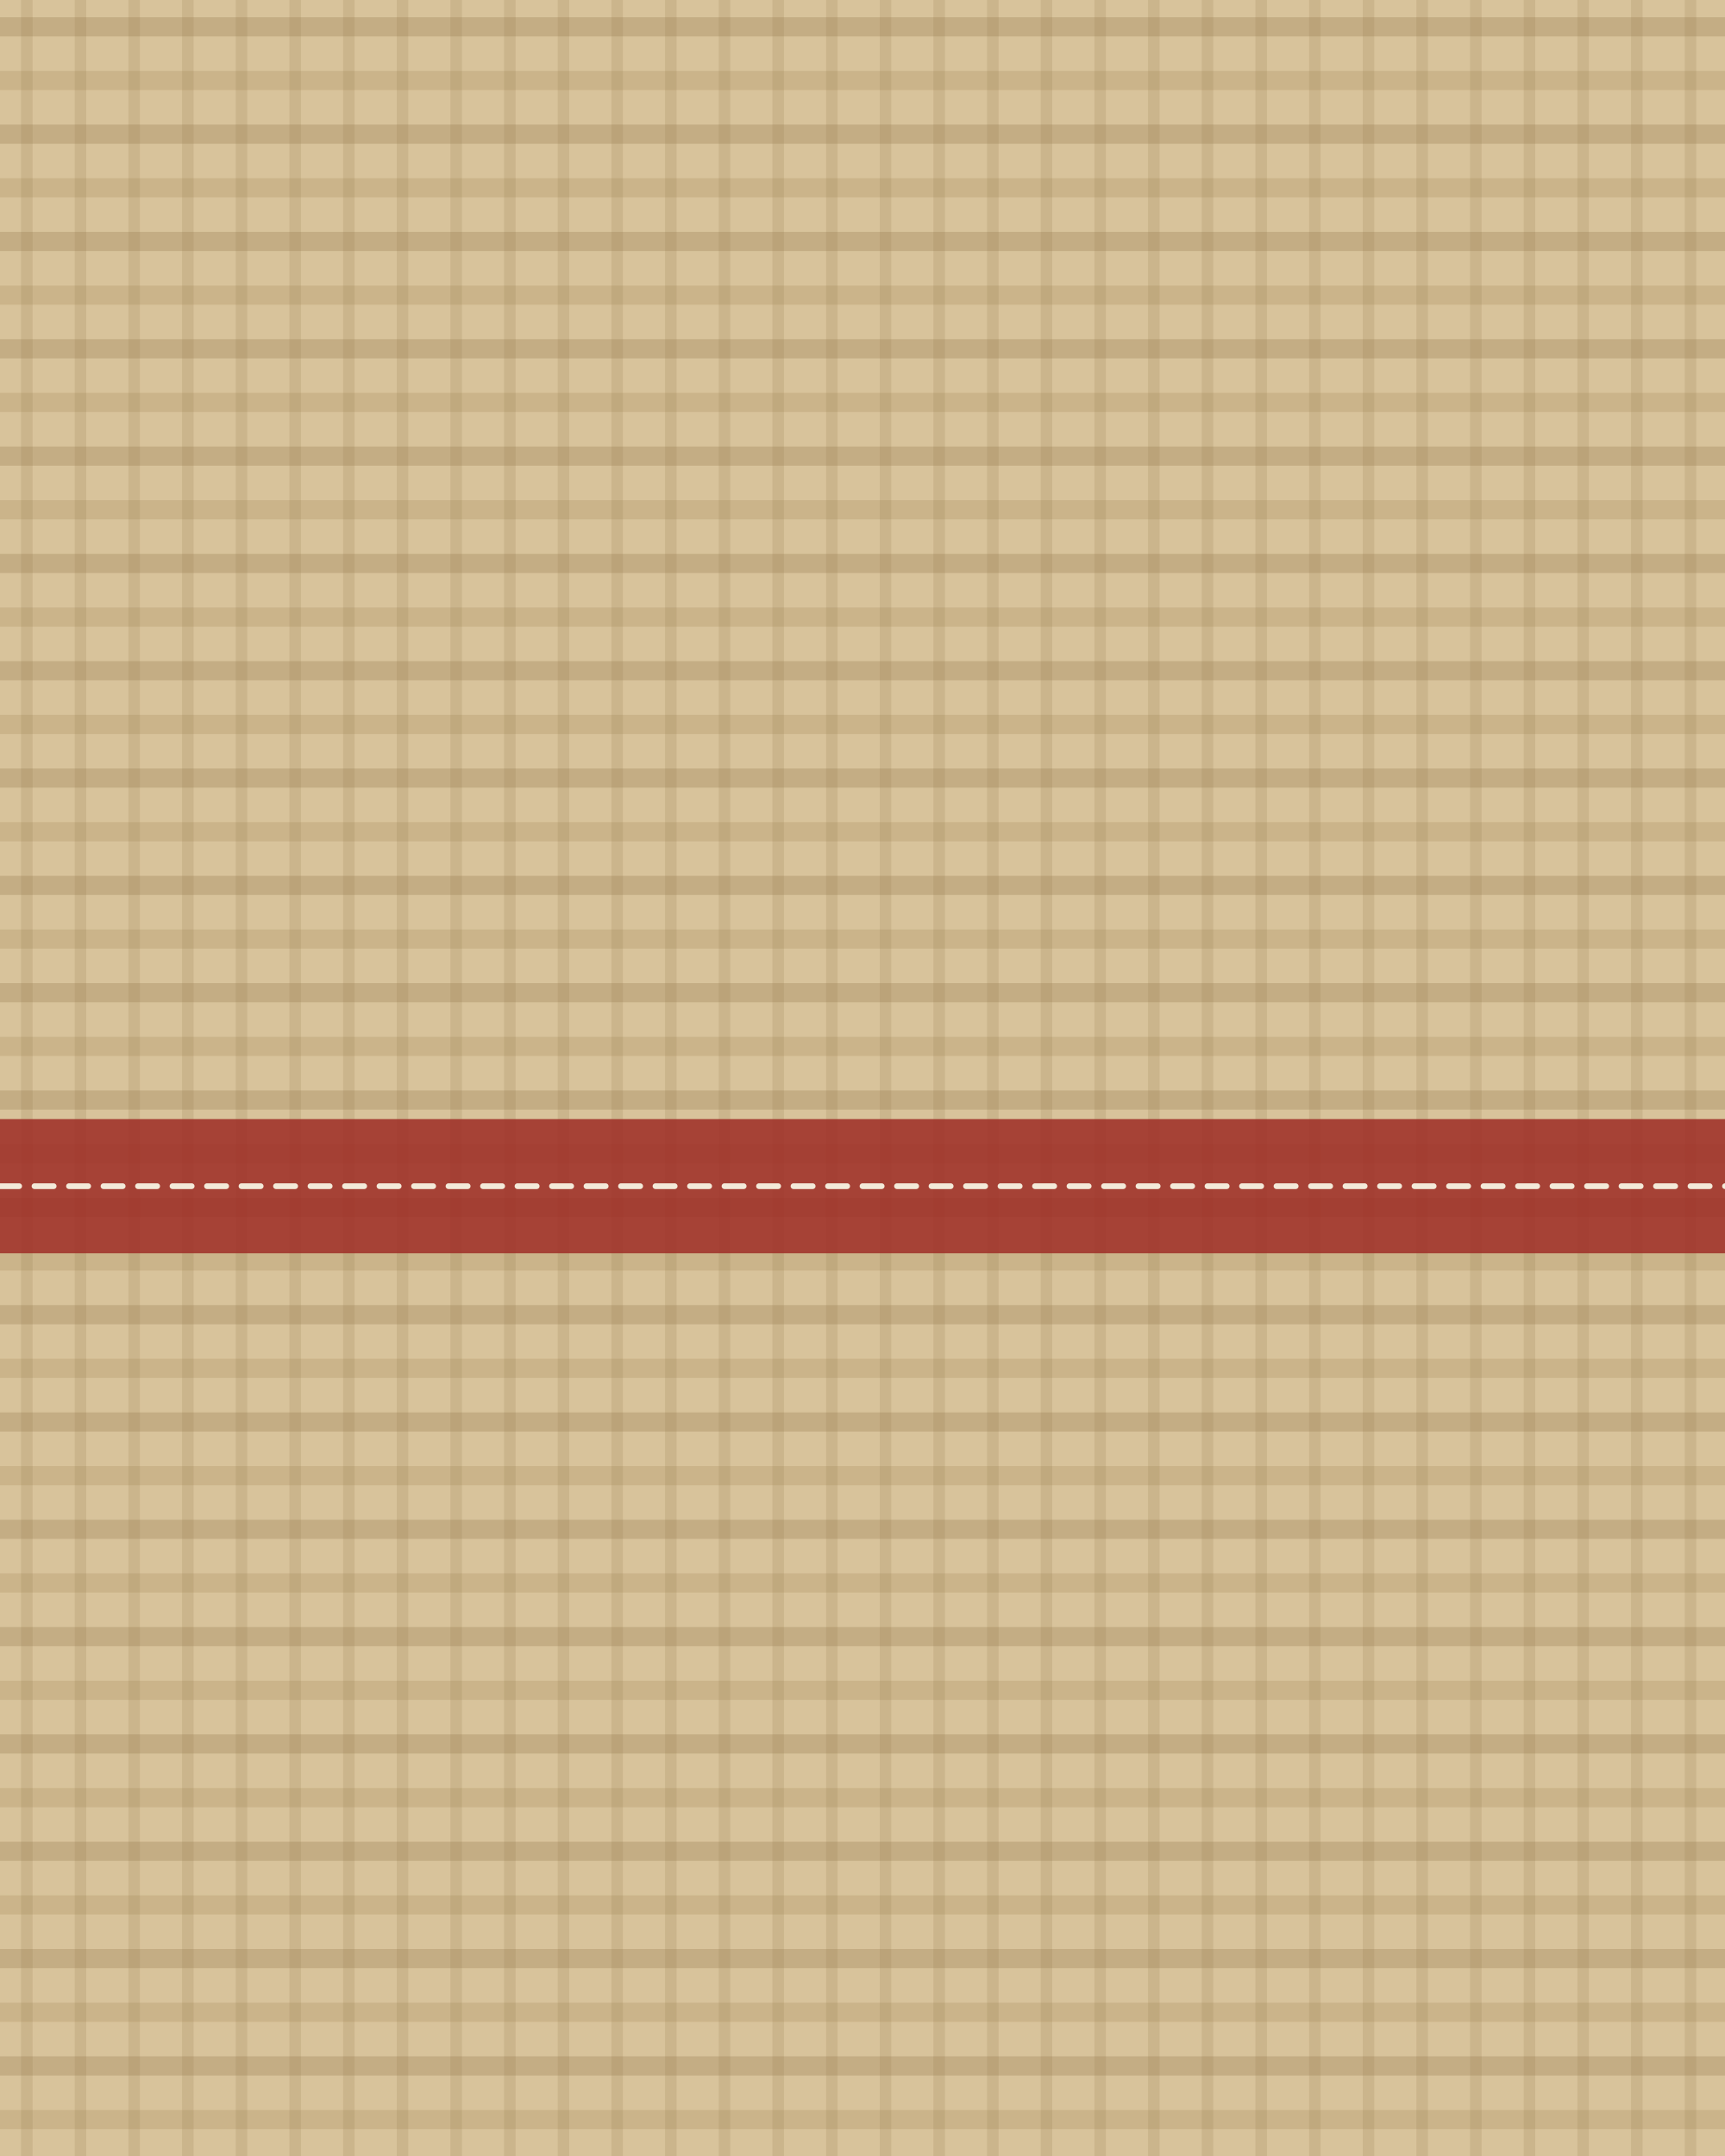
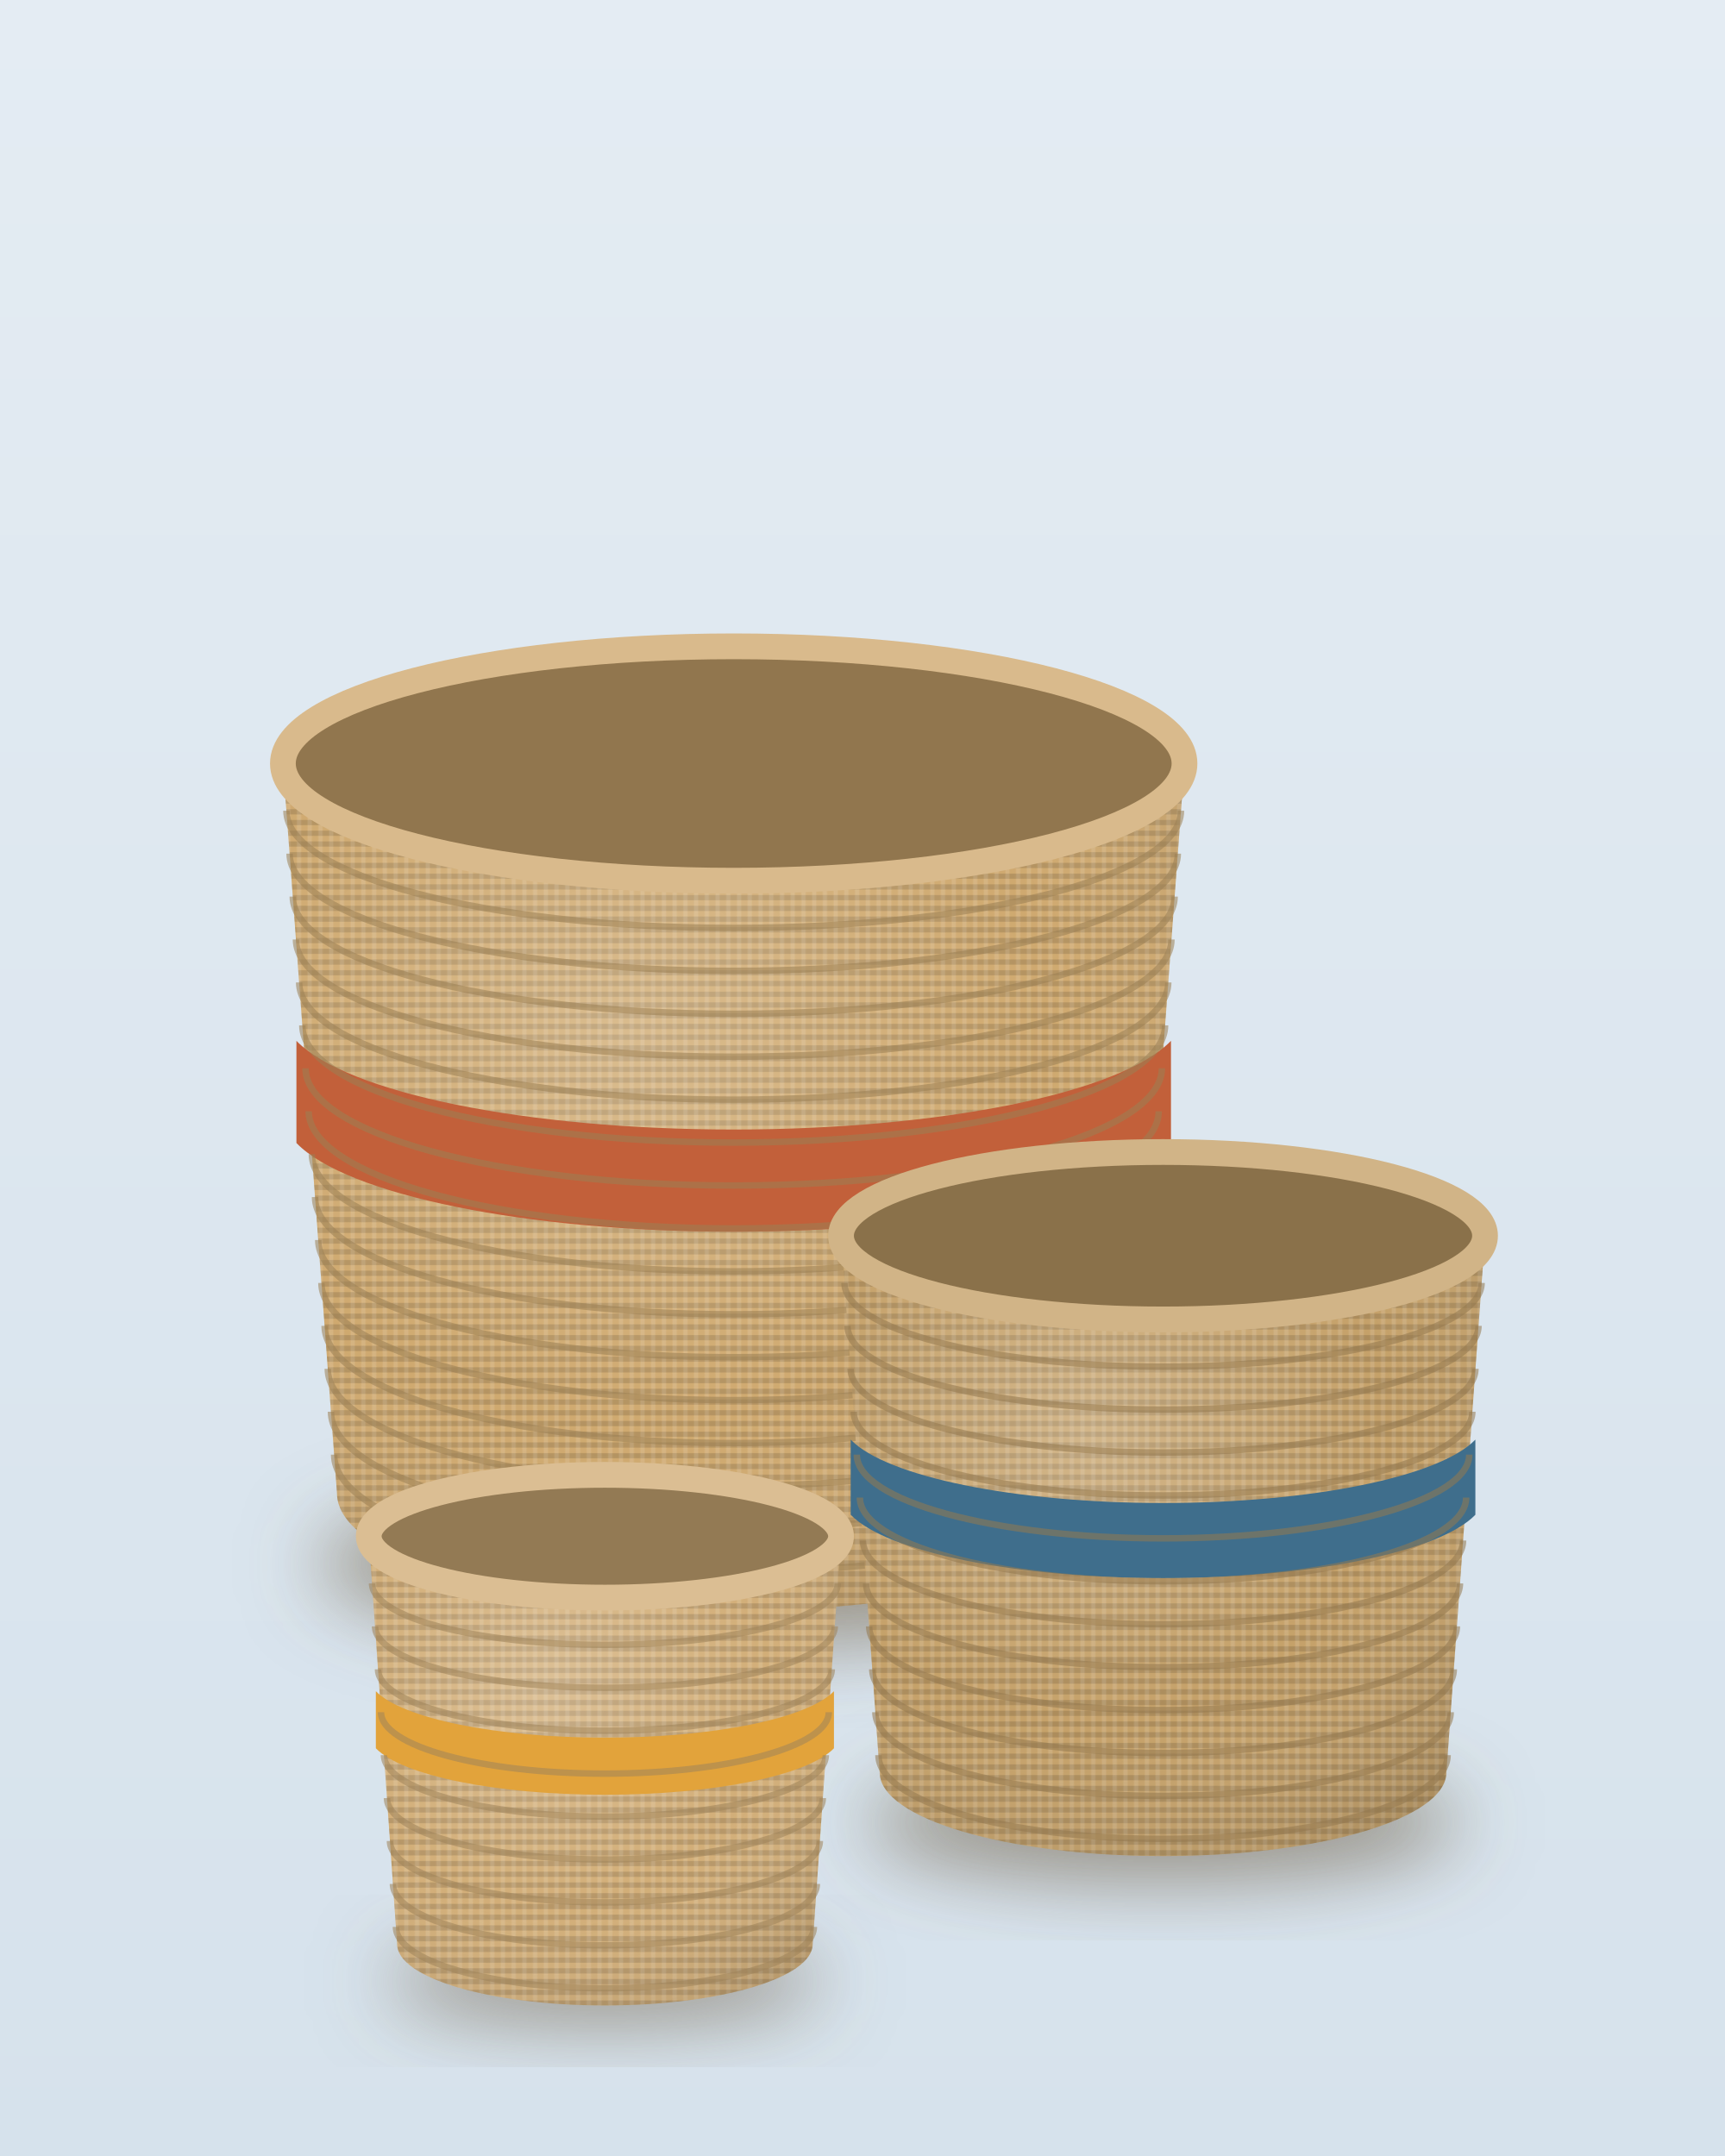
<svg xmlns="http://www.w3.org/2000/svg" viewBox="0 0 900 1125" width="900" height="1125">
-   <rect width="100%" height="100%" fill="#d8c39b" />
-   <path d="M0 14H900" stroke="#8f7447" stroke-width="10" opacity="0.28" />
-   <path d="M0 42H900" stroke="#a88b5c" stroke-width="10" opacity="0.28" />
-   <path d="M0 70H900" stroke="#8f7447" stroke-width="10" opacity="0.28" />
-   <path d="M0 98H900" stroke="#a88b5c" stroke-width="10" opacity="0.28" />
-   <path d="M0 126H900" stroke="#8f7447" stroke-width="10" opacity="0.28" />
-   <path d="M0 154H900" stroke="#a88b5c" stroke-width="10" opacity="0.28" />
-   <path d="M0 182H900" stroke="#8f7447" stroke-width="10" opacity="0.28" />
-   <path d="M0 210H900" stroke="#a88b5c" stroke-width="10" opacity="0.28" />
-   <path d="M0 238H900" stroke="#8f7447" stroke-width="10" opacity="0.28" />
-   <path d="M0 266H900" stroke="#a88b5c" stroke-width="10" opacity="0.28" />
-   <path d="M0 294H900" stroke="#8f7447" stroke-width="10" opacity="0.28" />
-   <path d="M0 322H900" stroke="#a88b5c" stroke-width="10" opacity="0.28" />
-   <path d="M0 350H900" stroke="#8f7447" stroke-width="10" opacity="0.28" />
-   <path d="M0 378H900" stroke="#a88b5c" stroke-width="10" opacity="0.28" />
-   <path d="M0 406H900" stroke="#8f7447" stroke-width="10" opacity="0.28" />
-   <path d="M0 434H900" stroke="#a88b5c" stroke-width="10" opacity="0.28" />
-   <path d="M0 462H900" stroke="#8f7447" stroke-width="10" opacity="0.28" />
-   <path d="M0 490H900" stroke="#a88b5c" stroke-width="10" opacity="0.28" />
-   <path d="M0 518H900" stroke="#8f7447" stroke-width="10" opacity="0.28" />
-   <path d="M0 546H900" stroke="#a88b5c" stroke-width="10" opacity="0.28" />
-   <path d="M0 574H900" stroke="#8f7447" stroke-width="10" opacity="0.28" />
-   <path d="M0 602H900" stroke="#a88b5c" stroke-width="10" opacity="0.28" />
-   <path d="M0 630H900" stroke="#8f7447" stroke-width="10" opacity="0.28" />
-   <path d="M0 658H900" stroke="#a88b5c" stroke-width="10" opacity="0.28" />
-   <path d="M0 686H900" stroke="#8f7447" stroke-width="10" opacity="0.28" />
-   <path d="M0 714H900" stroke="#a88b5c" stroke-width="10" opacity="0.28" />
-   <path d="M0 742H900" stroke="#8f7447" stroke-width="10" opacity="0.28" />
-   <path d="M0 770H900" stroke="#a88b5c" stroke-width="10" opacity="0.28" />
-   <path d="M0 798H900" stroke="#8f7447" stroke-width="10" opacity="0.28" />
-   <path d="M0 826H900" stroke="#a88b5c" stroke-width="10" opacity="0.28" />
-   <path d="M0 854H900" stroke="#8f7447" stroke-width="10" opacity="0.28" />
-   <path d="M0 882H900" stroke="#a88b5c" stroke-width="10" opacity="0.28" />
-   <path d="M0 910H900" stroke="#8f7447" stroke-width="10" opacity="0.28" />
-   <path d="M0 938H900" stroke="#a88b5c" stroke-width="10" opacity="0.28" />
-   <path d="M0 966H900" stroke="#8f7447" stroke-width="10" opacity="0.28" />
-   <path d="M0 994H900" stroke="#a88b5c" stroke-width="10" opacity="0.28" />
-   <path d="M0 1022H900" stroke="#8f7447" stroke-width="10" opacity="0.28" />
-   <path d="M0 1050H900" stroke="#a88b5c" stroke-width="10" opacity="0.28" />
-   <path d="M0 1078H900" stroke="#8f7447" stroke-width="10" opacity="0.28" />
-   <path d="M0 1106H900" stroke="#a88b5c" stroke-width="10" opacity="0.28" />
-   <path d="M0 1134H900" stroke="#8f7447" stroke-width="10" opacity="0.28" />
-   <path d="M14 0V1125" stroke="#8f7447" stroke-width="6" opacity="0.18" />
-   <path d="M42 0V1125" stroke="#8f7447" stroke-width="6" opacity="0.18" />
-   <path d="M70 0V1125" stroke="#8f7447" stroke-width="6" opacity="0.18" />
-   <path d="M98 0V1125" stroke="#8f7447" stroke-width="6" opacity="0.18" />
-   <path d="M126 0V1125" stroke="#8f7447" stroke-width="6" opacity="0.18" />
-   <path d="M154 0V1125" stroke="#8f7447" stroke-width="6" opacity="0.18" />
-   <path d="M182 0V1125" stroke="#8f7447" stroke-width="6" opacity="0.18" />
-   <path d="M210 0V1125" stroke="#8f7447" stroke-width="6" opacity="0.18" />
-   <path d="M238 0V1125" stroke="#8f7447" stroke-width="6" opacity="0.18" />
-   <path d="M266 0V1125" stroke="#8f7447" stroke-width="6" opacity="0.18" />
-   <path d="M294 0V1125" stroke="#8f7447" stroke-width="6" opacity="0.18" />
-   <path d="M322 0V1125" stroke="#8f7447" stroke-width="6" opacity="0.18" />
-   <path d="M350 0V1125" stroke="#8f7447" stroke-width="6" opacity="0.18" />
-   <path d="M378 0V1125" stroke="#8f7447" stroke-width="6" opacity="0.18" />
-   <path d="M406 0V1125" stroke="#8f7447" stroke-width="6" opacity="0.18" />
-   <path d="M434 0V1125" stroke="#8f7447" stroke-width="6" opacity="0.18" />
-   <path d="M462 0V1125" stroke="#8f7447" stroke-width="6" opacity="0.18" />
-   <path d="M490 0V1125" stroke="#8f7447" stroke-width="6" opacity="0.18" />
-   <path d="M518 0V1125" stroke="#8f7447" stroke-width="6" opacity="0.18" />
-   <path d="M546 0V1125" stroke="#8f7447" stroke-width="6" opacity="0.18" />
-   <path d="M574 0V1125" stroke="#8f7447" stroke-width="6" opacity="0.18" />
-   <path d="M602 0V1125" stroke="#8f7447" stroke-width="6" opacity="0.18" />
-   <path d="M630 0V1125" stroke="#8f7447" stroke-width="6" opacity="0.18" />
-   <path d="M658 0V1125" stroke="#8f7447" stroke-width="6" opacity="0.18" />
-   <path d="M686 0V1125" stroke="#8f7447" stroke-width="6" opacity="0.18" />
-   <path d="M714 0V1125" stroke="#8f7447" stroke-width="6" opacity="0.18" />
-   <path d="M742 0V1125" stroke="#8f7447" stroke-width="6" opacity="0.18" />
-   <path d="M770 0V1125" stroke="#8f7447" stroke-width="6" opacity="0.18" />
-   <path d="M798 0V1125" stroke="#8f7447" stroke-width="6" opacity="0.18" />
-   <path d="M826 0V1125" stroke="#8f7447" stroke-width="6" opacity="0.18" />
-   <path d="M854 0V1125" stroke="#8f7447" stroke-width="6" opacity="0.18" />
-   <path d="M882 0V1125" stroke="#8f7447" stroke-width="6" opacity="0.18" />
-   <path d="M910 0V1125" stroke="#8f7447" stroke-width="6" opacity="0.18" />
-   <rect x="0" y="583.948" width="900" height="70" fill="#9e2b25" opacity="0.85" />
-   <path d="M0 618.948H900" fill="none" stroke="#f3ead9" stroke-width="3" stroke-dasharray="10 8" stroke-linecap="round" />
+   <defs>
+     <linearGradient id="bg" x1="0" y1="0" x2="0" y2="1">
+       <stop offset="0" stop-color="#e4ecf3" />
+       <stop offset="1" stop-color="#d6e2ec" />
+     </linearGradient>
+     <filter id="soft" x="-50%" y="-50%" width="200%" height="200%">
+       <feGaussianBlur stdDeviation="18" />
+     </filter>
+     <radialGradient id="vol" cx=".38" cy=".32" r=".85">
+       <stop offset="0" stop-color="#fff" stop-opacity=".22" />
+       <stop offset=".55" stop-color="#fff" stop-opacity="0" />
+       <stop offset="1" stop-color="#000" stop-opacity=".18" />
+     </radialGradient>
+     <pattern id="rows" width="16" height="14" patternUnits="userSpaceOnUse">
+       <path d="M0 7H16" stroke="#7c6543" stroke-opacity=".2" stroke-width="1.5" stroke-dasharray="5 3" />
+     </pattern>
+     <pattern id="weave" width="10" height="10" patternUnits="userSpaceOnUse">
+       <path d="M0 2.5H10M0 7.5H10" stroke="#000" stroke-opacity=".13" stroke-width="2.4" />
+       <path d="M2.5 0V10M7.5 0V10" stroke="#fff" stroke-opacity=".12" stroke-width="2" />
+     </pattern>
+   </defs>
+   <rect width="100%" height="100%" fill="url(#bg)" />
+   <g transform="translate(450 600) scale(1.12) translate(-450 -600)">
+     <ellipse cx="390" cy="792.76" rx="194.04" ry="38.22" fill="#685538" opacity=".55" filter="url(#soft)" />
+     <path d="M180 420L205.2 760A184.8 54.6 0 0 0 574.8 760L600 420Z" fill="#cfa96f" />
+     <path d="M180 420L205.2 760A184.8 54.6 0 0 0 574.8 760L600 420Z" fill="url(#weave)" />
+     <path d="M180 420L205.2 760A184.8 54.6 0 0 0 574.8 760L600 420Z" fill="url(#vol)" />
+     <path d="M186.3 549.2A210 54.6 0 0 0 593.7 549.2V596.8A210 54.6 0 0 1 186.3 596.8Z" fill="#c2603a" />
+     <path d="M181.631 442A208.369 54.6 0 0 0 598.369 442" fill="none" stroke="#9b7f53" stroke-width="3" opacity=".55" />
+     <path d="M183.113 462A206.887 54.6 0 0 0 596.887 462" fill="none" stroke="#9b7f53" stroke-width="3" opacity=".55" />
+     <path d="M184.595 482A205.405 54.6 0 0 0 595.405 482" fill="none" stroke="#9b7f53" stroke-width="3" opacity=".55" />
+     <path d="M186.078 502A203.922 54.6 0 0 0 593.922 502" fill="none" stroke="#9b7f53" stroke-width="3" opacity=".55" />
+     <path d="M187.56 522A202.44 54.6 0 0 0 592.44 522" fill="none" stroke="#9b7f53" stroke-width="3" opacity=".55" />
+     <path d="M189.042 542A200.958 54.6 0 0 0 590.958 542" fill="none" stroke="#9b7f53" stroke-width="3" opacity=".55" />
+     <path d="M190.525 562A199.475 54.6 0 0 0 589.475 562" fill="none" stroke="#9b7f53" stroke-width="3" opacity=".55" />
+     <path d="M192.007 582A197.993 54.6 0 0 0 587.993 582" fill="none" stroke="#9b7f53" stroke-width="3" opacity=".55" />
+     <path d="M193.489 602A196.511 54.6 0 0 0 586.511 602" fill="none" stroke="#9b7f53" stroke-width="3" opacity=".55" />
+     <path d="M194.972 622A195.028 54.6 0 0 0 585.028 622" fill="none" stroke="#9b7f53" stroke-width="3" opacity=".55" />
+     <path d="M196.454 642A193.546 54.6 0 0 0 583.546 642" fill="none" stroke="#9b7f53" stroke-width="3" opacity=".55" />
+     <path d="M197.936 662A192.064 54.6 0 0 0 582.064 662" fill="none" stroke="#9b7f53" stroke-width="3" opacity=".55" />
+     <path d="M199.419 682A190.581 54.6 0 0 0 580.581 682" fill="none" stroke="#9b7f53" stroke-width="3" opacity=".55" />
+     <path d="M200.901 702A189.099 54.6 0 0 0 579.099 702" fill="none" stroke="#9b7f53" stroke-width="3" opacity=".55" />
+     <path d="M202.384 722A187.616 54.6 0 0 0 577.616 722" fill="none" stroke="#9b7f53" stroke-width="3" opacity=".55" />
+     <path d="M203.866 742A186.134 54.6 0 0 0 576.134 742" fill="none" stroke="#9b7f53" stroke-width="3" opacity=".55" />
+     <ellipse cx="390" cy="420" rx="210" ry="54.6" fill="#91764e" />
+     <ellipse cx="390" cy="420" rx="210" ry="54.6" fill="none" stroke="#d9ba8c" stroke-width="12" />
+     <ellipse cx="590" cy="913.4" rx="138.6" ry="27.3" fill="#635135" opacity=".55" filter="url(#soft)" />
+     <path d="M440 640L458 890A132 39 0 0 0 722 890L740 640Z" fill="#c5a169" />
+     <path d="M440 640L458 890A132 39 0 0 0 722 890L740 640Z" fill="url(#weave)" />
+     <path d="M440 640L458 890A132 39 0 0 0 722 890L740 640Z" fill="url(#vol)" />
+     <path d="M444.5 735A150 39 0 0 0 735.5 735V770A150 39 0 0 1 444.5 770Z" fill="#3f6e8c" />
+     <path d="M441.584 662A148.416 39 0 0 0 738.416 662" fill="none" stroke="#94794f" stroke-width="3" opacity=".55" />
+     <path d="M443.024 682A146.976 39 0 0 0 736.976 682" fill="none" stroke="#94794f" stroke-width="3" opacity=".55" />
+     <path d="M444.464 702A145.536 39 0 0 0 735.536 702" fill="none" stroke="#94794f" stroke-width="3" opacity=".55" />
+     <path d="M445.904 722A144.096 39 0 0 0 734.096 722" fill="none" stroke="#94794f" stroke-width="3" opacity=".55" />
+     <path d="M447.344 742A142.656 39 0 0 0 732.656 742" fill="none" stroke="#94794f" stroke-width="3" opacity=".55" />
+     <path d="M448.784 762A141.216 39 0 0 0 731.216 762" fill="none" stroke="#94794f" stroke-width="3" opacity=".55" />
+     <path d="M450.224 782A139.776 39 0 0 0 729.776 782" fill="none" stroke="#94794f" stroke-width="3" opacity=".55" />
+     <path d="M451.664 802A138.336 39 0 0 0 728.336 802" fill="none" stroke="#94794f" stroke-width="3" opacity=".55" />
+     <path d="M453.104 822A136.896 39 0 0 0 726.896 822" fill="none" stroke="#94794f" stroke-width="3" opacity=".55" />
+     <path d="M454.544 842A135.456 39 0 0 0 725.456 842" fill="none" stroke="#94794f" stroke-width="3" opacity=".55" />
+     <path d="M455.984 862A134.016 39 0 0 0 724.016 862" fill="none" stroke="#94794f" stroke-width="3" opacity=".55" />
+     <path d="M457.424 882A132.576 39 0 0 0 722.576 882" fill="none" stroke="#94794f" stroke-width="3" opacity=".55" />
+     <ellipse cx="590" cy="640" rx="150" ry="39" fill="#8a714a" />
+     <ellipse cx="590" cy="640" rx="150" ry="39" fill="none" stroke="#d1b487" stroke-width="12" />
+     <ellipse cx="330" cy="987.16" rx="101.64" ry="20.02" fill="#69573c" opacity=".55" filter="url(#soft)" />
+     <path d="M220 780L233.2 970A96.8 28.6 0 0 0 426.8 970L440 780Z" fill="#d2ae78" />
+     <path d="M220 780L233.2 970A96.8 28.6 0 0 0 426.8 970L440 780Z" fill="url(#weave)" />
+     <path d="M220 780L233.2 970A96.8 28.6 0 0 0 426.8 970L440 780Z" fill="url(#vol)" />
+     <path d="M223.3 852.2A110 28.6 0 0 0 436.7 852.2V878.8A110 28.6 0 0 1 223.3 878.8Z" fill="#e2a33b" />
+     <path d="M221.528 802A108.472 28.6 0 0 0 438.472 802" fill="none" stroke="#9e835a" stroke-width="3" opacity=".55" />
+     <path d="M222.918 822A107.082 28.6 0 0 0 437.082 822" fill="none" stroke="#9e835a" stroke-width="3" opacity=".55" />
+     <path d="M224.307 842A105.693 28.6 0 0 0 435.693 842" fill="none" stroke="#9e835a" stroke-width="3" opacity=".55" />
+     <path d="M225.697 862A104.303 28.6 0 0 0 434.303 862" fill="none" stroke="#9e835a" stroke-width="3" opacity=".55" />
+     <path d="M227.086 882A102.914 28.6 0 0 0 432.914 882" fill="none" stroke="#9e835a" stroke-width="3" opacity=".55" />
+     <path d="M228.476 902A101.524 28.6 0 0 0 431.524 902" fill="none" stroke="#9e835a" stroke-width="3" opacity=".55" />
+     <path d="M229.865 922A100.135 28.6 0 0 0 430.135 922" fill="none" stroke="#9e835a" stroke-width="3" opacity=".55" />
+     <path d="M231.255 942A98.745 28.6 0 0 0 428.745 942" fill="none" stroke="#9e835a" stroke-width="3" opacity=".55" />
+     <path d="M232.644 962A97.356 28.6 0 0 0 427.356 962" fill="none" stroke="#9e835a" stroke-width="3" opacity=".55" />
+     <ellipse cx="330" cy="780" rx="110" ry="28.6" fill="#937a54" />
+     <ellipse cx="330" cy="780" rx="110" ry="28.6" fill="none" stroke="#dbbe93" stroke-width="12" />
+   </g>
</svg>
